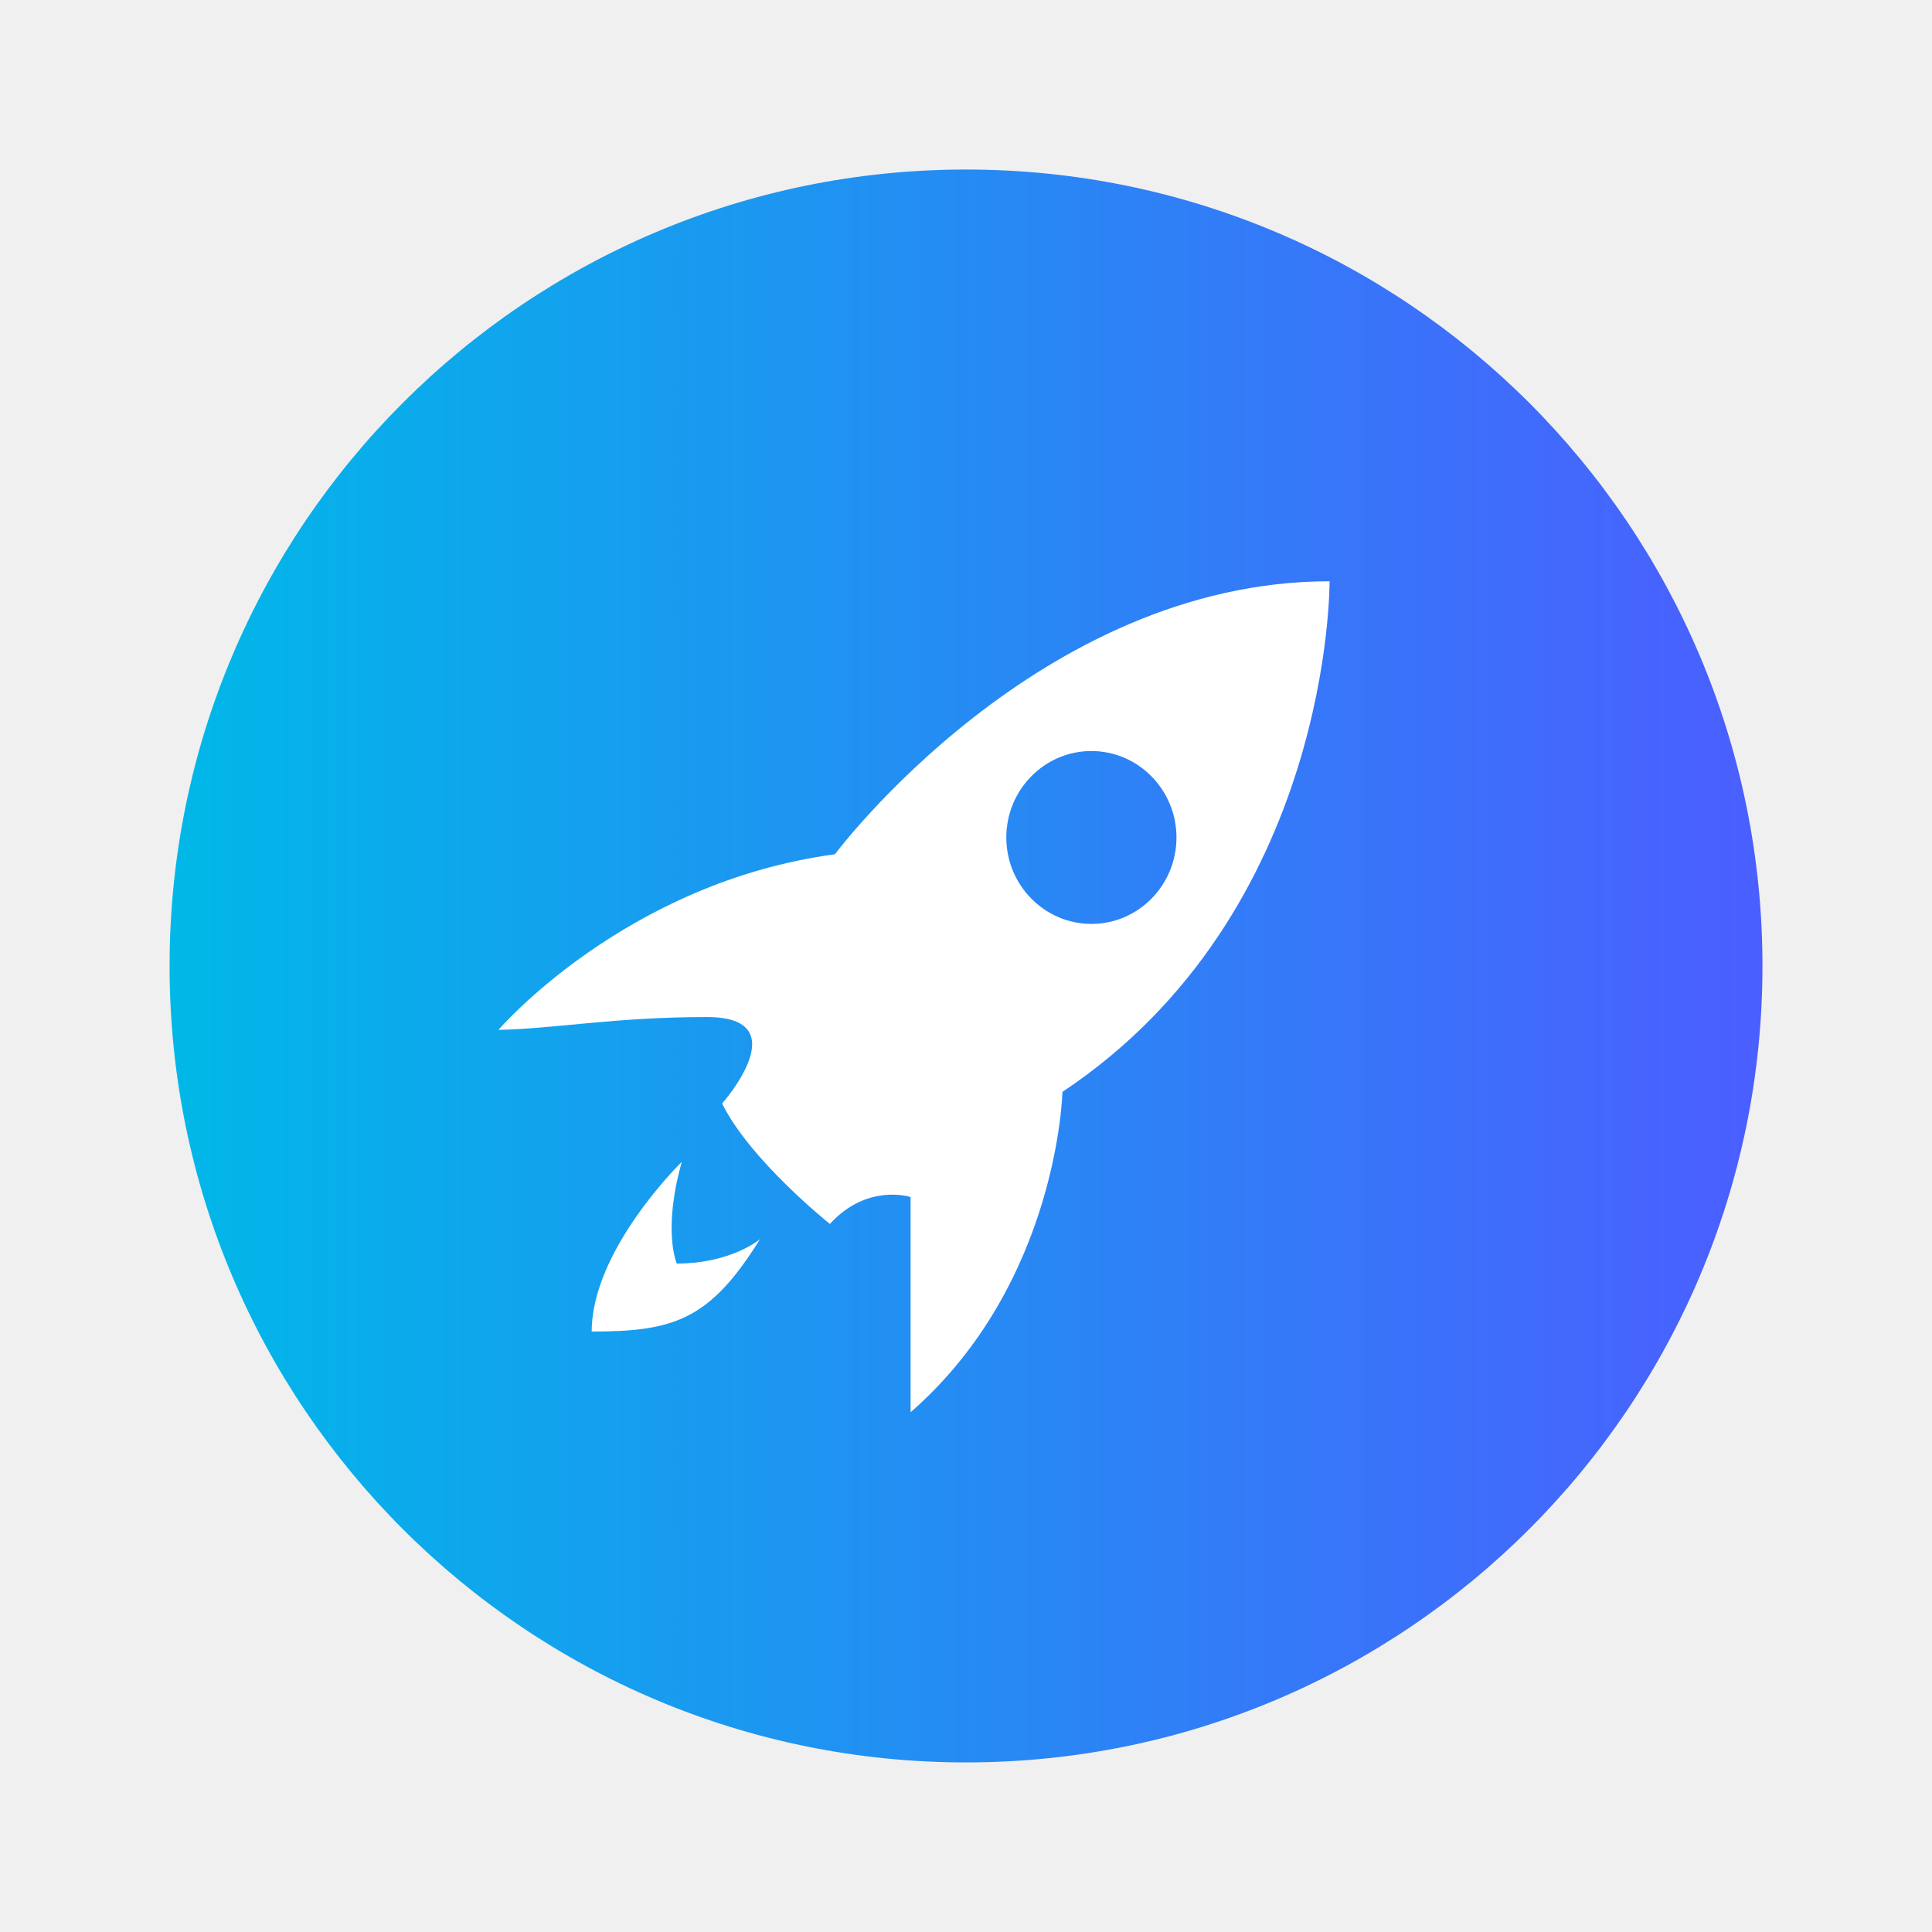
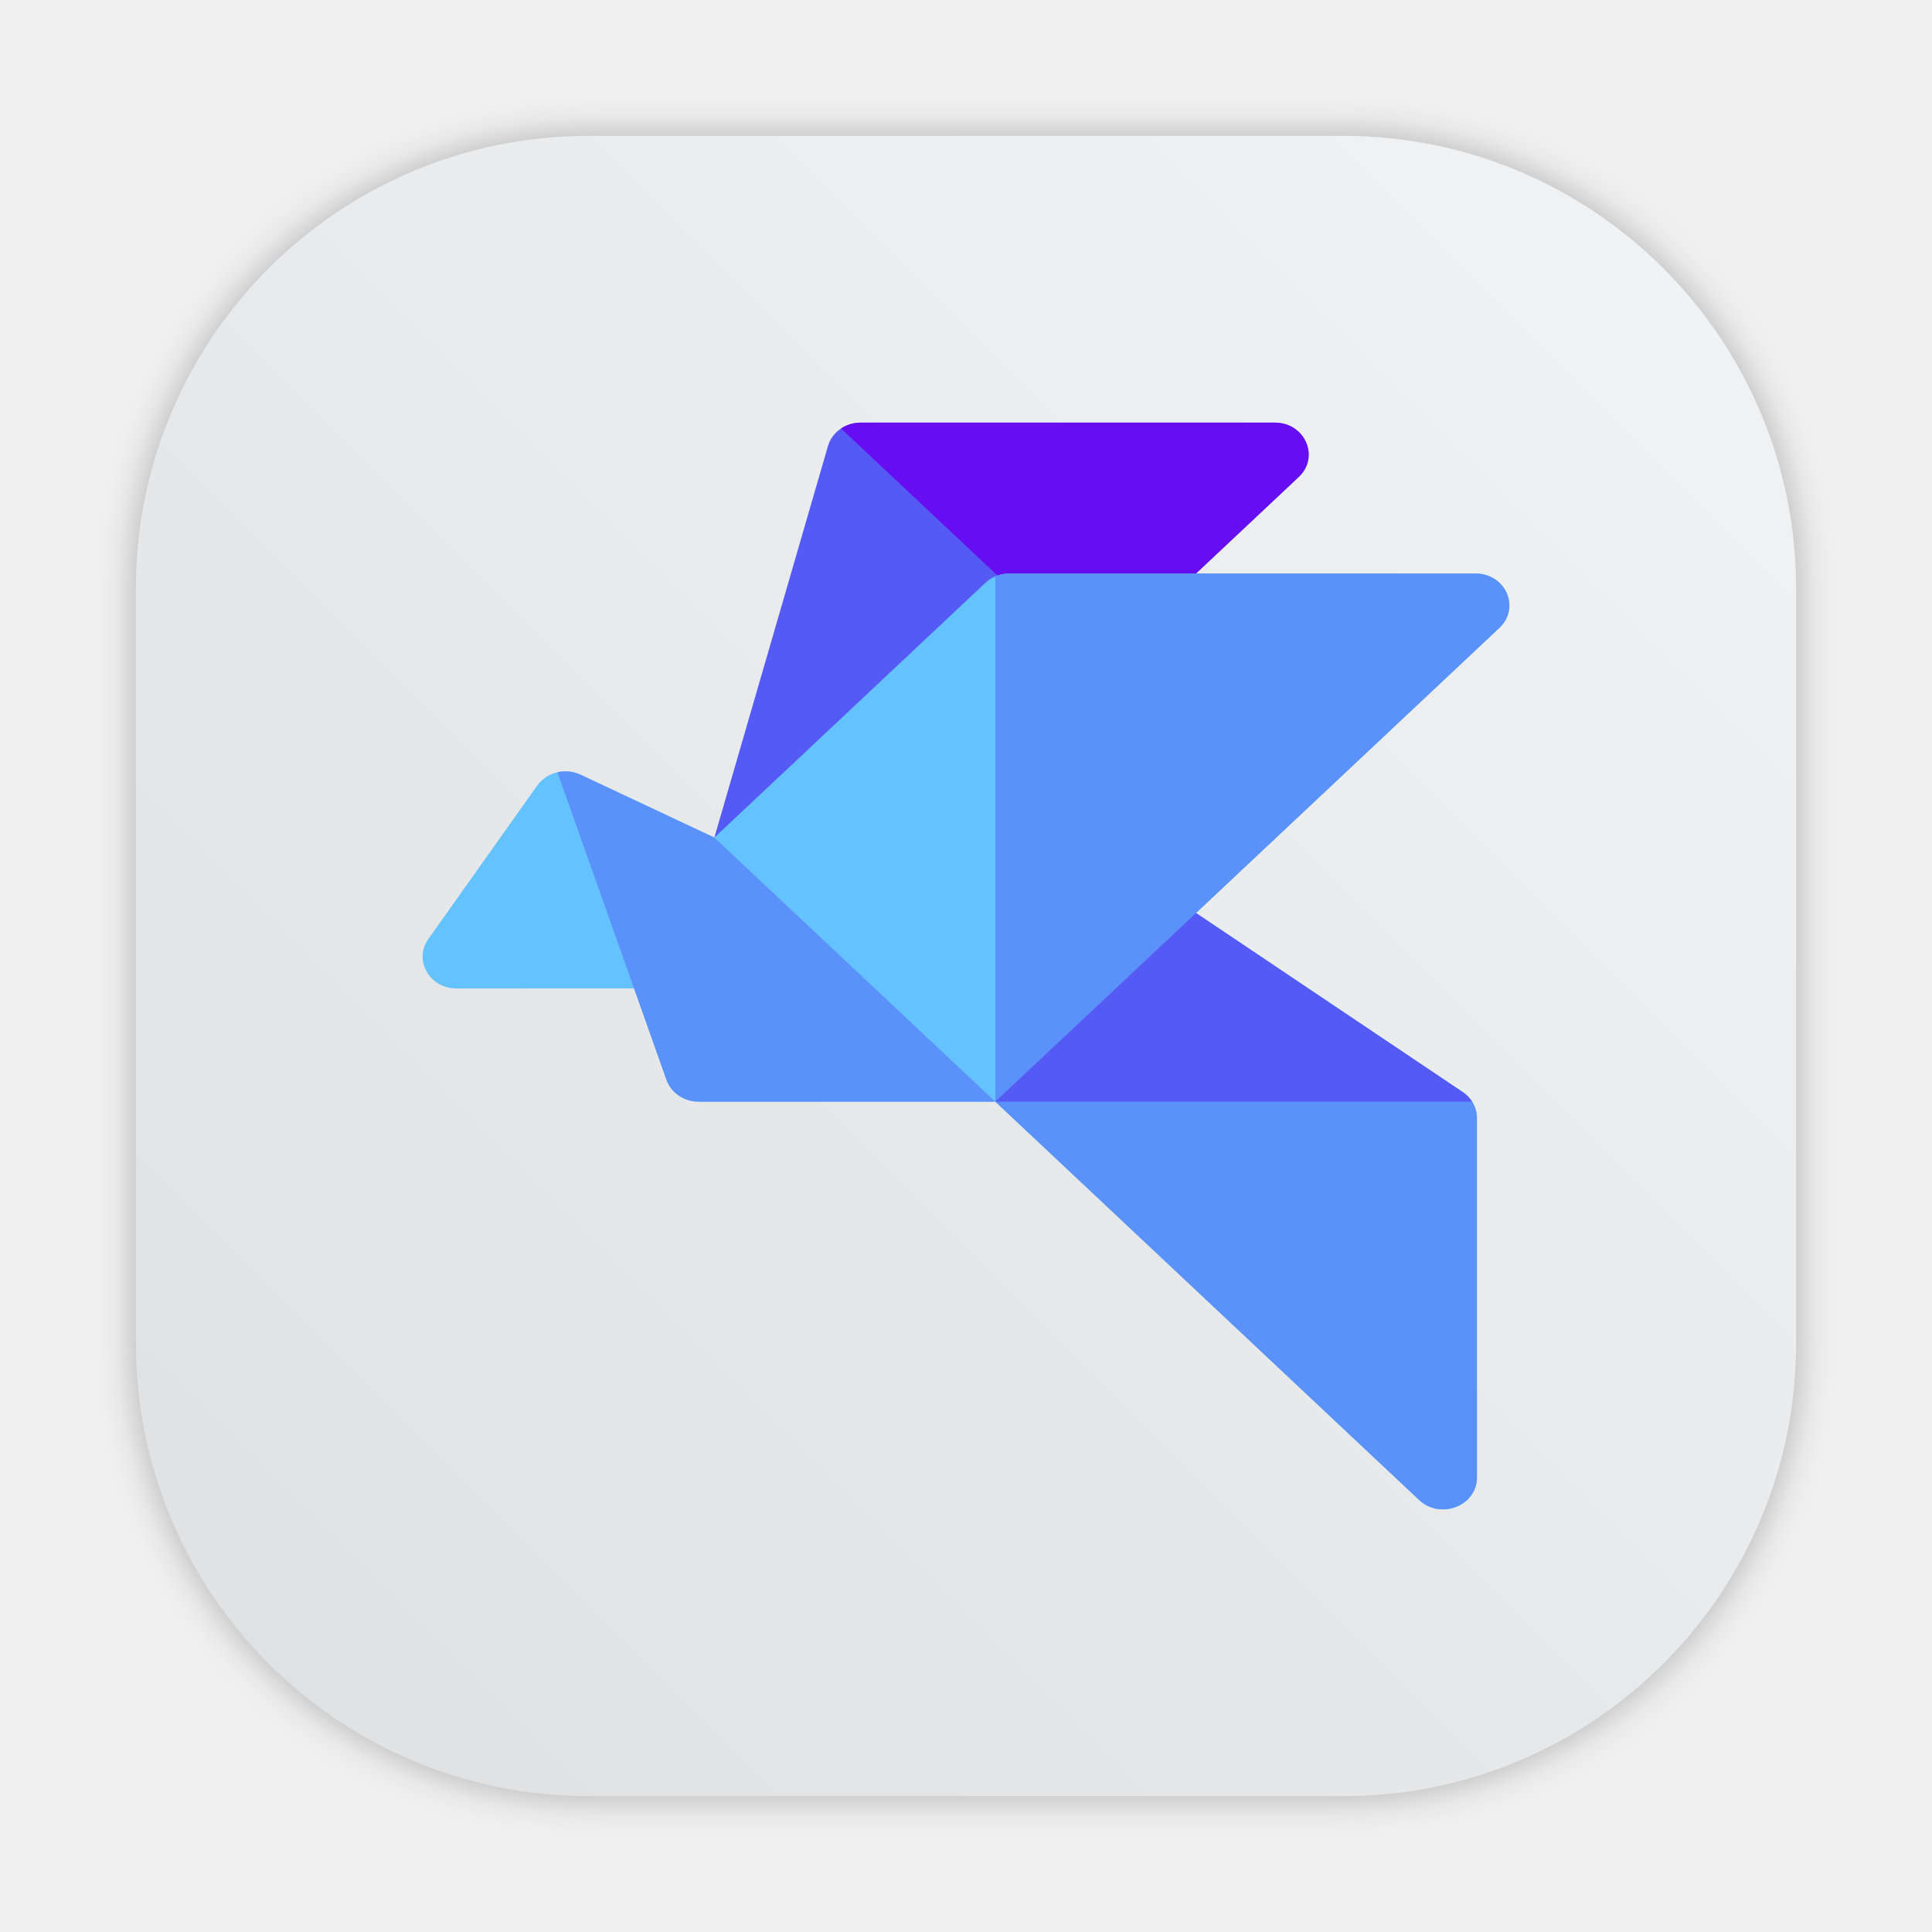
- <svg xmlns="http://www.w3.org/2000/svg" xmlns:ns1="http://www.openswatchbook.org/uri/2009/osb" xmlns:xlink="http://www.w3.org/1999/xlink" id="svg903" version="1.1" viewBox="0 0 12.7 12.7" height="48" width="48">
-   <defs id="defs897">
-     <linearGradient ns1:paint="solid" id="linearGradient7797">
-       <stop id="stop7795" offset="0" style="stop-color:#cbd1d4;stop-opacity:1;" />
+ <svg xmlns="http://www.w3.org/2000/svg" xmlns:xlink="http://www.w3.org/1999/xlink" id="svg63" viewBox="0 0 64 64" version="1.1" height="64" width="64">
+   <defs id="defs39">
+     <style id="style14" type="text/css" />
+     <style id="style16" type="text/css" />
+     <filter style="color-interpolation-filters:sRGB" id="filter1057" x="-0.027" width="1.054" y="-0.027" height="1.054">
+       <feGaussianBlur stdDeviation="0.619" id="feGaussianBlur1059" />
+     </filter>
+     <linearGradient xlink:href="#linearGradient1051" id="linearGradient1053" x1="-127" y1="60" x2="-72" y2="5" gradientUnits="userSpaceOnUse" gradientTransform="translate(131.5,-0.5099993)" />
+     <linearGradient id="linearGradient1051">
+       <stop style="stop-color:#dee0e2;stop-opacity:1" offset="0" id="stop1047" />
+       <stop style="stop-color:#f1f3f5;stop-opacity:0.996" offset="1" id="stop1049" />
    </linearGradient>
-     <linearGradient id="linearGradient-1" y2="43.815" x2="24" y1="4.949" x1="24" gradientUnits="userSpaceOnUse" gradientTransform="matrix(0.2645833,0,0,0.2645833,9.686172,285.1903)">
-       <stop id="stop7449" offset="0%" stop-color="#2CCAFF" />
-       <stop id="stop7451" offset="100%" stop-color="#218AFF" />
-     </linearGradient>
-     <marker style="overflow:visible" id="Arrow1Lstart" refX="0.0" refY="0.0" orient="auto">
-       <path transform="scale(0.8) translate(12.5,0)" style="fill-rule:evenodd;stroke:#000000;stroke-width:1.0pt" d="M 0.0,0.0 L 5.0,-5.0 L -12.5,0.0 L 5.0,5.0 L 0.0,0.0 z " id="path1697" />
-     </marker>
-     <linearGradient gradientTransform="matrix(0.8452436,-0.8452435,0.8452436,0.8452435,-20.02039,281.7995)" gradientUnits="userSpaceOnUse" y2="27.963" y1="19.279" x2="19.311" x1="10.626" id="panda-color">
-       <stop id="stop27" stop-color="#00B8E8" offset="0%" />
-       <stop id="stop29" stop-color="#4B5EFF" offset="100%" />
-     </linearGradient>
-     <linearGradient gradientTransform="matrix(3.52646,0,0,4.593679,-0.5473972,-1045.293)" gradientUnits="userSpaceOnUse" y2="290.836" x2="3.591" y1="290.836" x1="0.284" id="linearGradient1488" xlink:href="#panda-color" />
-     <linearGradient gradientTransform="matrix(0.2645833,0,0,0.2645833,9.686172,285.1903)" gradientUnits="userSpaceOnUse" x1="24" y1="4.949" x2="24" y2="43.815" id="linearGradient-1-0">
-       <stop style="stop-color:#ffffff;stop-opacity:1" stop-color="#2CCAFF" offset="0%" id="stop1529" />
-       <stop style="stop-color:#e6e6e6;stop-opacity:1" stop-color="#218AFF" offset="100%" id="stop1531" />
-     </linearGradient>
-     <linearGradient gradientUnits="userSpaceOnUse" x1="24" y1="4.949" x2="24" y2="43.815" id="linearGradient-1-6">
-       <stop stop-color="#2CCAFF" offset="0%" id="stop7612" />
-       <stop stop-color="#218AFF" offset="100%" id="stop7614" />
-     </linearGradient>
-     <linearGradient gradientUnits="userSpaceOnUse" y2="289.344" x2="21.313" y1="289.344" x1="13.904" id="linearGradient7799" xlink:href="#linearGradient7797" />
  </defs>
-   <g transform="translate(0,-284.3)" id="layer1">
-     <g transform="matrix(0.01550279,0,0,0.01550281,1.630022,286.6056)" id="g7512" />
-     <g transform="matrix(0.01550279,0,0,0.01550281,1.630022,286.6056)" id="g7514" />
-     <g transform="matrix(0.01550279,0,0,0.01550281,1.630022,286.6056)" id="g7516" />
-     <g transform="matrix(0.01550279,0,0,0.01550281,1.630022,286.6056)" id="g7518" />
-     <g transform="matrix(0.01550279,0,0,0.01550281,1.630022,286.6056)" id="g7520" />
-     <g transform="matrix(0.01550279,0,0,0.01550281,1.630022,286.6056)" id="g7522" />
-     <g transform="matrix(0.01550279,0,0,0.01550281,1.630022,286.6056)" id="g7524" />
-     <g transform="matrix(0.01550279,0,0,0.01550281,1.630022,286.6056)" id="g7526" />
-     <g transform="matrix(0.01550279,0,0,0.01550281,1.630022,286.6056)" id="g7528" />
-     <g transform="matrix(0.01550279,0,0,0.01550281,1.630022,286.6056)" id="g7530" />
-     <g transform="matrix(0.01550279,0,0,0.01550281,1.630022,286.6056)" id="g7532" />
-     <g transform="matrix(0.01550279,0,0,0.01550281,1.630022,286.6056)" id="g7534" />
-     <g transform="matrix(0.01550279,0,0,0.01550281,1.630022,286.6056)" id="g7536" />
-     <g transform="matrix(0.01550279,0,0,0.01550281,1.630022,286.6056)" id="g7538" />
-     <g transform="matrix(0.01550279,0,0,0.01550281,1.630022,286.6056)" id="g7540" />
-     <g transform="matrix(0.0144693,0,0,0.01446907,13.90431,285.6395)" id="g7674" />
-     <g transform="matrix(0.0144693,0,0,0.01446907,13.90431,285.6395)" id="g7676" />
-     <g transform="matrix(0.0144693,0,0,0.01446907,13.90431,285.6395)" id="g7678" />
-     <g transform="matrix(0.0144693,0,0,0.01446907,13.90431,285.6395)" id="g7680" />
-     <g transform="matrix(0.0144693,0,0,0.01446907,13.90431,285.6395)" id="g7682" />
-     <g transform="matrix(0.0144693,0,0,0.01446907,13.90431,285.6395)" id="g7684" />
-     <g transform="matrix(0.0144693,0,0,0.01446907,13.90431,285.6395)" id="g7686" />
-     <g transform="matrix(0.0144693,0,0,0.01446907,13.90431,285.6395)" id="g7688" />
-     <g transform="matrix(0.0144693,0,0,0.01446907,13.90431,285.6395)" id="g7690" />
-     <g transform="matrix(0.0144693,0,0,0.01446907,13.90431,285.6395)" id="g7692" />
-     <g transform="matrix(0.0144693,0,0,0.01446907,13.90431,285.6395)" id="g7694" />
-     <g transform="matrix(0.0144693,0,0,0.01446907,13.90431,285.6395)" id="g7696" />
-     <g transform="matrix(0.0144693,0,0,0.01446907,13.90431,285.6395)" id="g7698" />
-     <g transform="matrix(0.0144693,0,0,0.01446907,13.90431,285.6395)" id="g7700" />
-     <g transform="matrix(0.0144693,0,0,0.01446907,13.90431,285.6395)" id="g7702" />
-     <g transform="matrix(0.8977046,0,0,0.8977046,0.7071741,29.67454)" id="g888">
-       <circle style="fill:url(#linearGradient1488);fill-opacity:1;fill-rule:nonzero;stroke-width:1.065" id="path1480" cx="6.286" cy="290.714" r="5.832" />
-       <path style="fill:#ffffff;fill-opacity:1;stroke:none;stroke-width:0.05;image-rendering:optimizeSpeed" d="m 8.948,287.897 c -2.131,0 -3.622,1.999 -3.622,1.999 -1.539,0.207 -2.464,1.286 -2.464,1.286 0.428,-0.01 0.854,-0.094 1.527,-0.094 0.673,0 0.111,0.633 0.111,0.633 0.204,0.415 0.789,0.882 0.789,0.882 0.275,-0.301 0.591,-0.197 0.591,-0.197 v 1.576 c 1.081,-0.943 1.112,-2.346 1.112,-2.346 1.978,-1.317 1.956,-3.739 1.956,-3.739 z m -1.744,1.243 c 0.343,0 0.623,0.284 0.623,0.633 0,0.349 -0.279,0.633 -0.623,0.633 -0.343,0 -0.623,-0.284 -0.623,-0.633 0,-0.349 0.279,-0.633 0.623,-0.633 z m -2.999,3.008 c 0,0 -0.66,0.642 -0.66,1.243 0.602,0 0.865,-0.085 1.232,-0.676 0,0 -0.211,0.178 -0.609,0.178 0,0 -0.106,-0.238 0.037,-0.746 z" id="path9721" />
-     </g>
+   <circle id="circle41" fill="#5e4aa6" r="0" cy="-1241.6" cx="-1248.7" />
+   <circle id="circle43" fill-rule="evenodd" fill="#5e4aa6" r="0" cy="23.855" cx="-149.15" />
+   <rect style="opacity:0.3;fill:#141414;fill-opacity:1;stroke-width:2.744;stroke-linecap:round;filter:url(#filter1057)" id="rect1055" width="55" height="55" x="4.5" y="4.5" ry="15" />
+   <rect ry="15" y="4.5" x="4.5" height="55" width="55" id="rect1045" style="fill:url(#linearGradient1053);fill-opacity:1;stroke-width:2.744;stroke-linecap:round" />
+   <g id="g14" transform="matrix(0.07480909,0,0,0.07031246,12.84889,14)">
+     <path d="M 233.431,195.5 403.325,25.607 C 412.774,16.157 406.082,0 392.718,0 H 209.342 C 202.578,0 196.65,4.527 194.871,11.053 L 144.567,195.5 Z" fill="#555af5" id="path2" />
+     <path d="M 392.718,0 H 209.343 c -3.199,0 -6.203,1.022 -8.678,2.779 L 313.409,115.523 403.325,25.607 C 412.775,16.157 406.082,0 392.718,0 Z" fill="#660ef1" id="path4" />
+     <path d="M 357.841,231.046 492.189,96.697 C 501.638,87.248 494.946,71.09 481.582,71.09 H 275.19 c -3.978,0 -7.794,1.58 -10.607,4.393 L 144.567,195.5 85.32,165.877 c -6.766,-3.383 -14.993,-1.198 -19.189,5.096 l -48.199,72.298 c -6.646,9.968 0.5,23.32 12.481,23.32 h 78.609 l 14.354,43.062 c 2.042,6.125 7.774,10.257 14.23,10.257 h 131.371 l 187.667,187.667 c 9.449,9.449 25.607,2.757 25.607,-10.607 V 327.629 c 0,-4.844 -2.339,-9.39 -6.281,-12.206 z" fill="#64c3ff" id="path6" />
+     <path d="M 481.582,71.091 H 275.19 c -2.167,0 -4.279,0.484 -6.213,1.365 V 319.91 l 187.667,187.667 c 9.449,9.449 25.607,2.757 25.607,-10.606 V 327.629 c 0,-4.844 -2.339,-9.39 -6.281,-12.206 L 357.842,231.046 492.189,96.698 c 9.449,-9.45 2.757,-25.607 -10.607,-25.607 z" fill="#5a91fa" id="path8" />
+     <path d="M 144.567,195.5 85.32,165.877 c -3.284,-1.642 -6.909,-1.962 -10.253,-1.148 l 48.308,144.925 c 2.041,6.123 7.77,10.254 14.224,10.256 h 131.377 z" fill="#5a91fa" id="path10" />
+     <path d="m 268.977,319.91 h 211.105 c -1.044,-1.735 -2.419,-3.277 -4.113,-4.487 L 357.841,231.046 Z" fill="#555af5" id="path12" />
  </g>
</svg>
